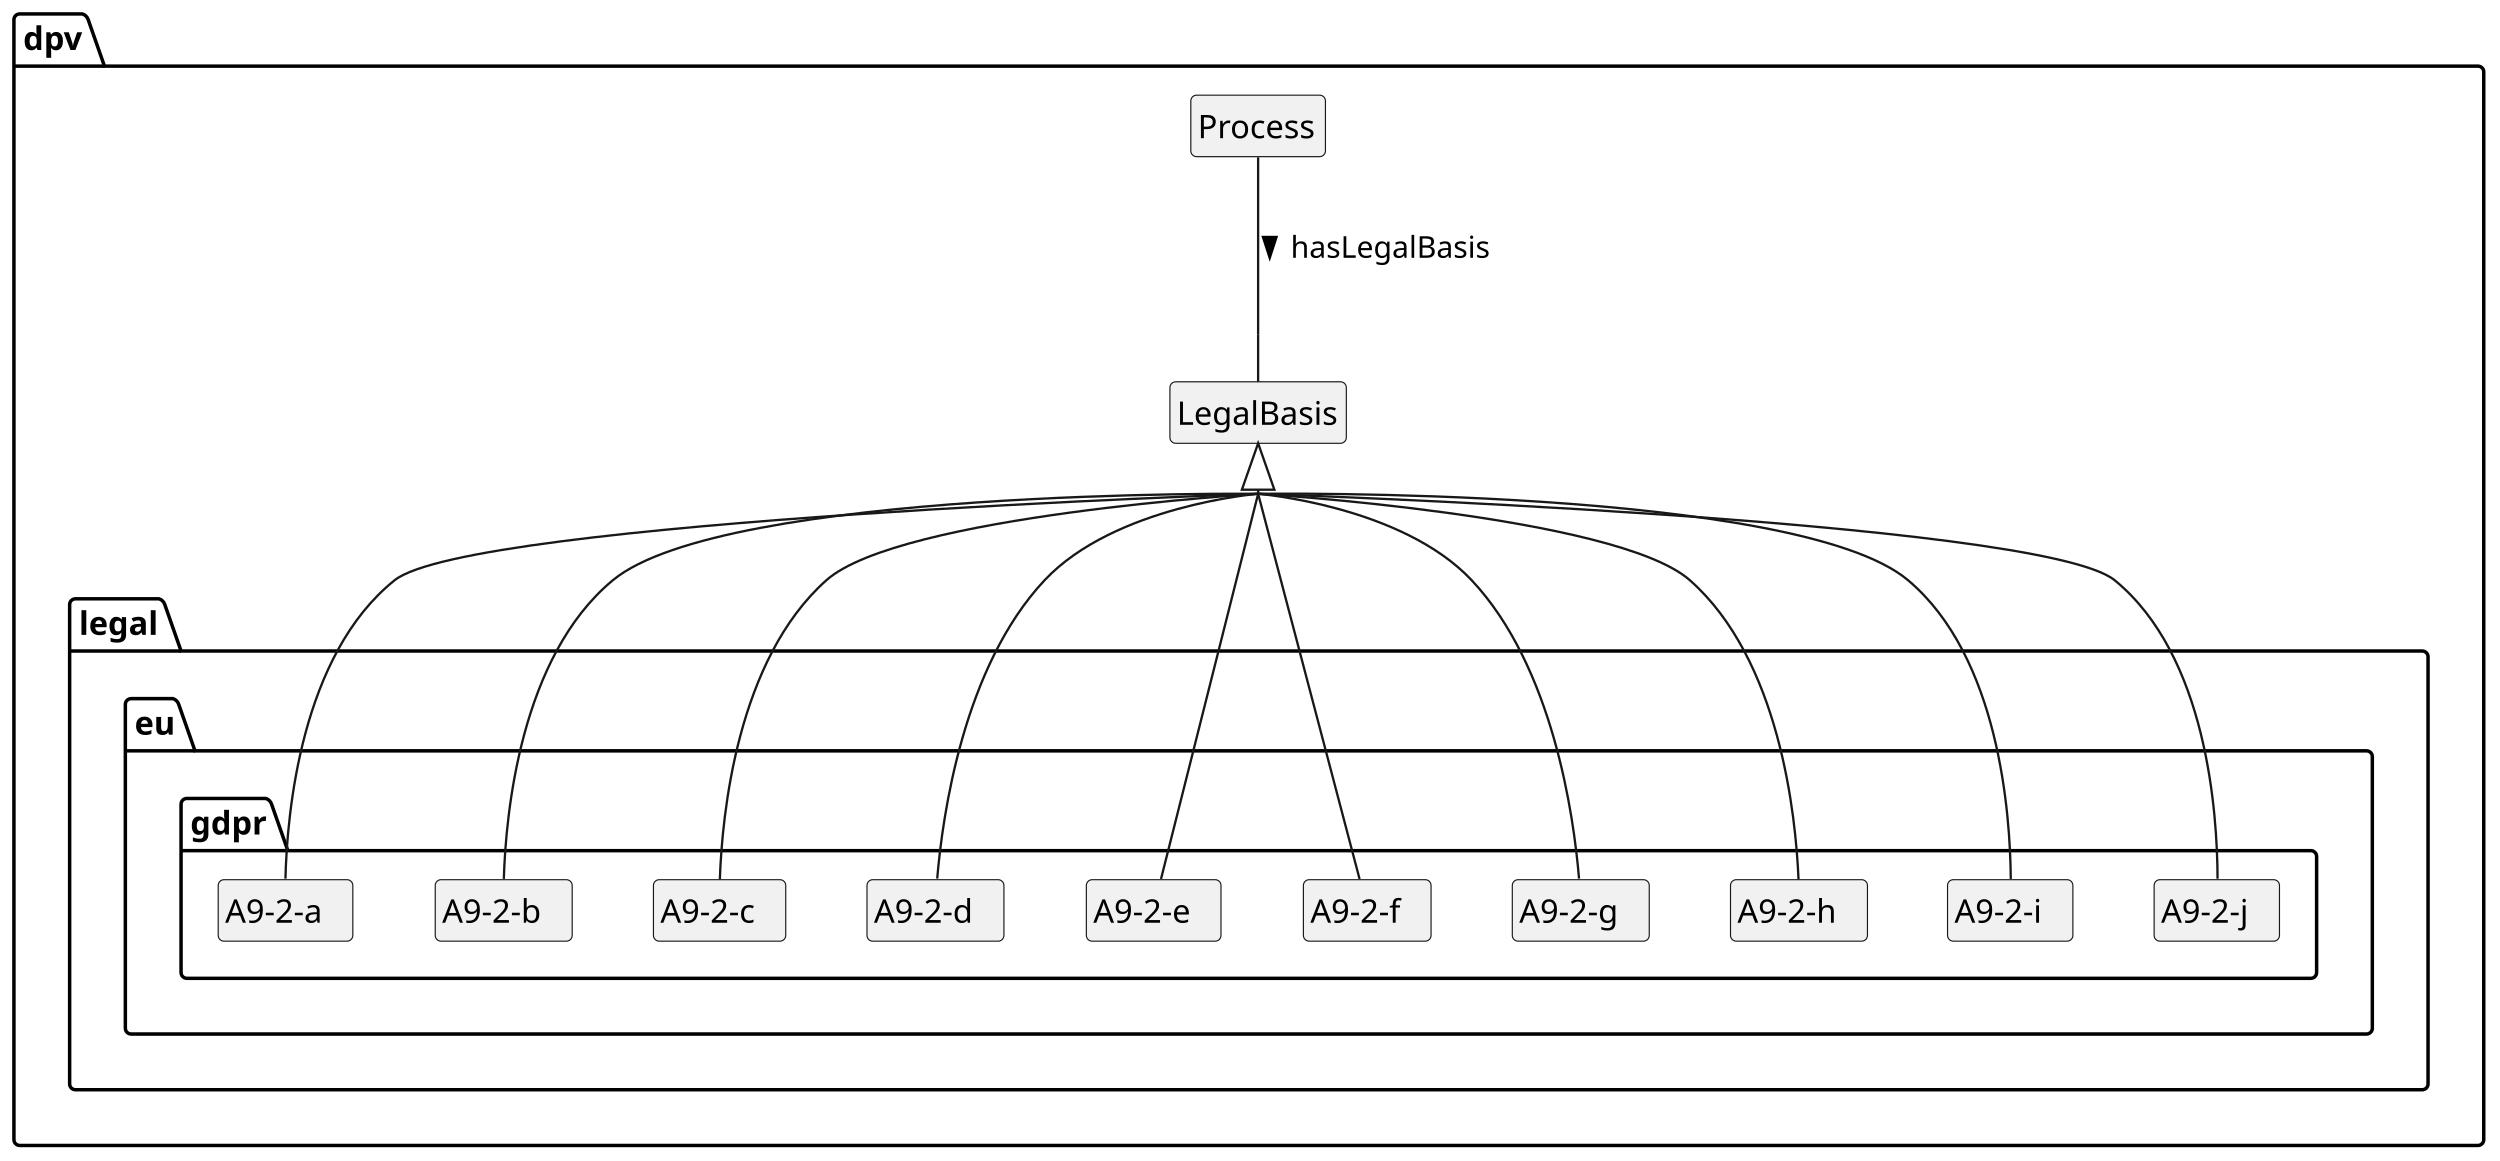
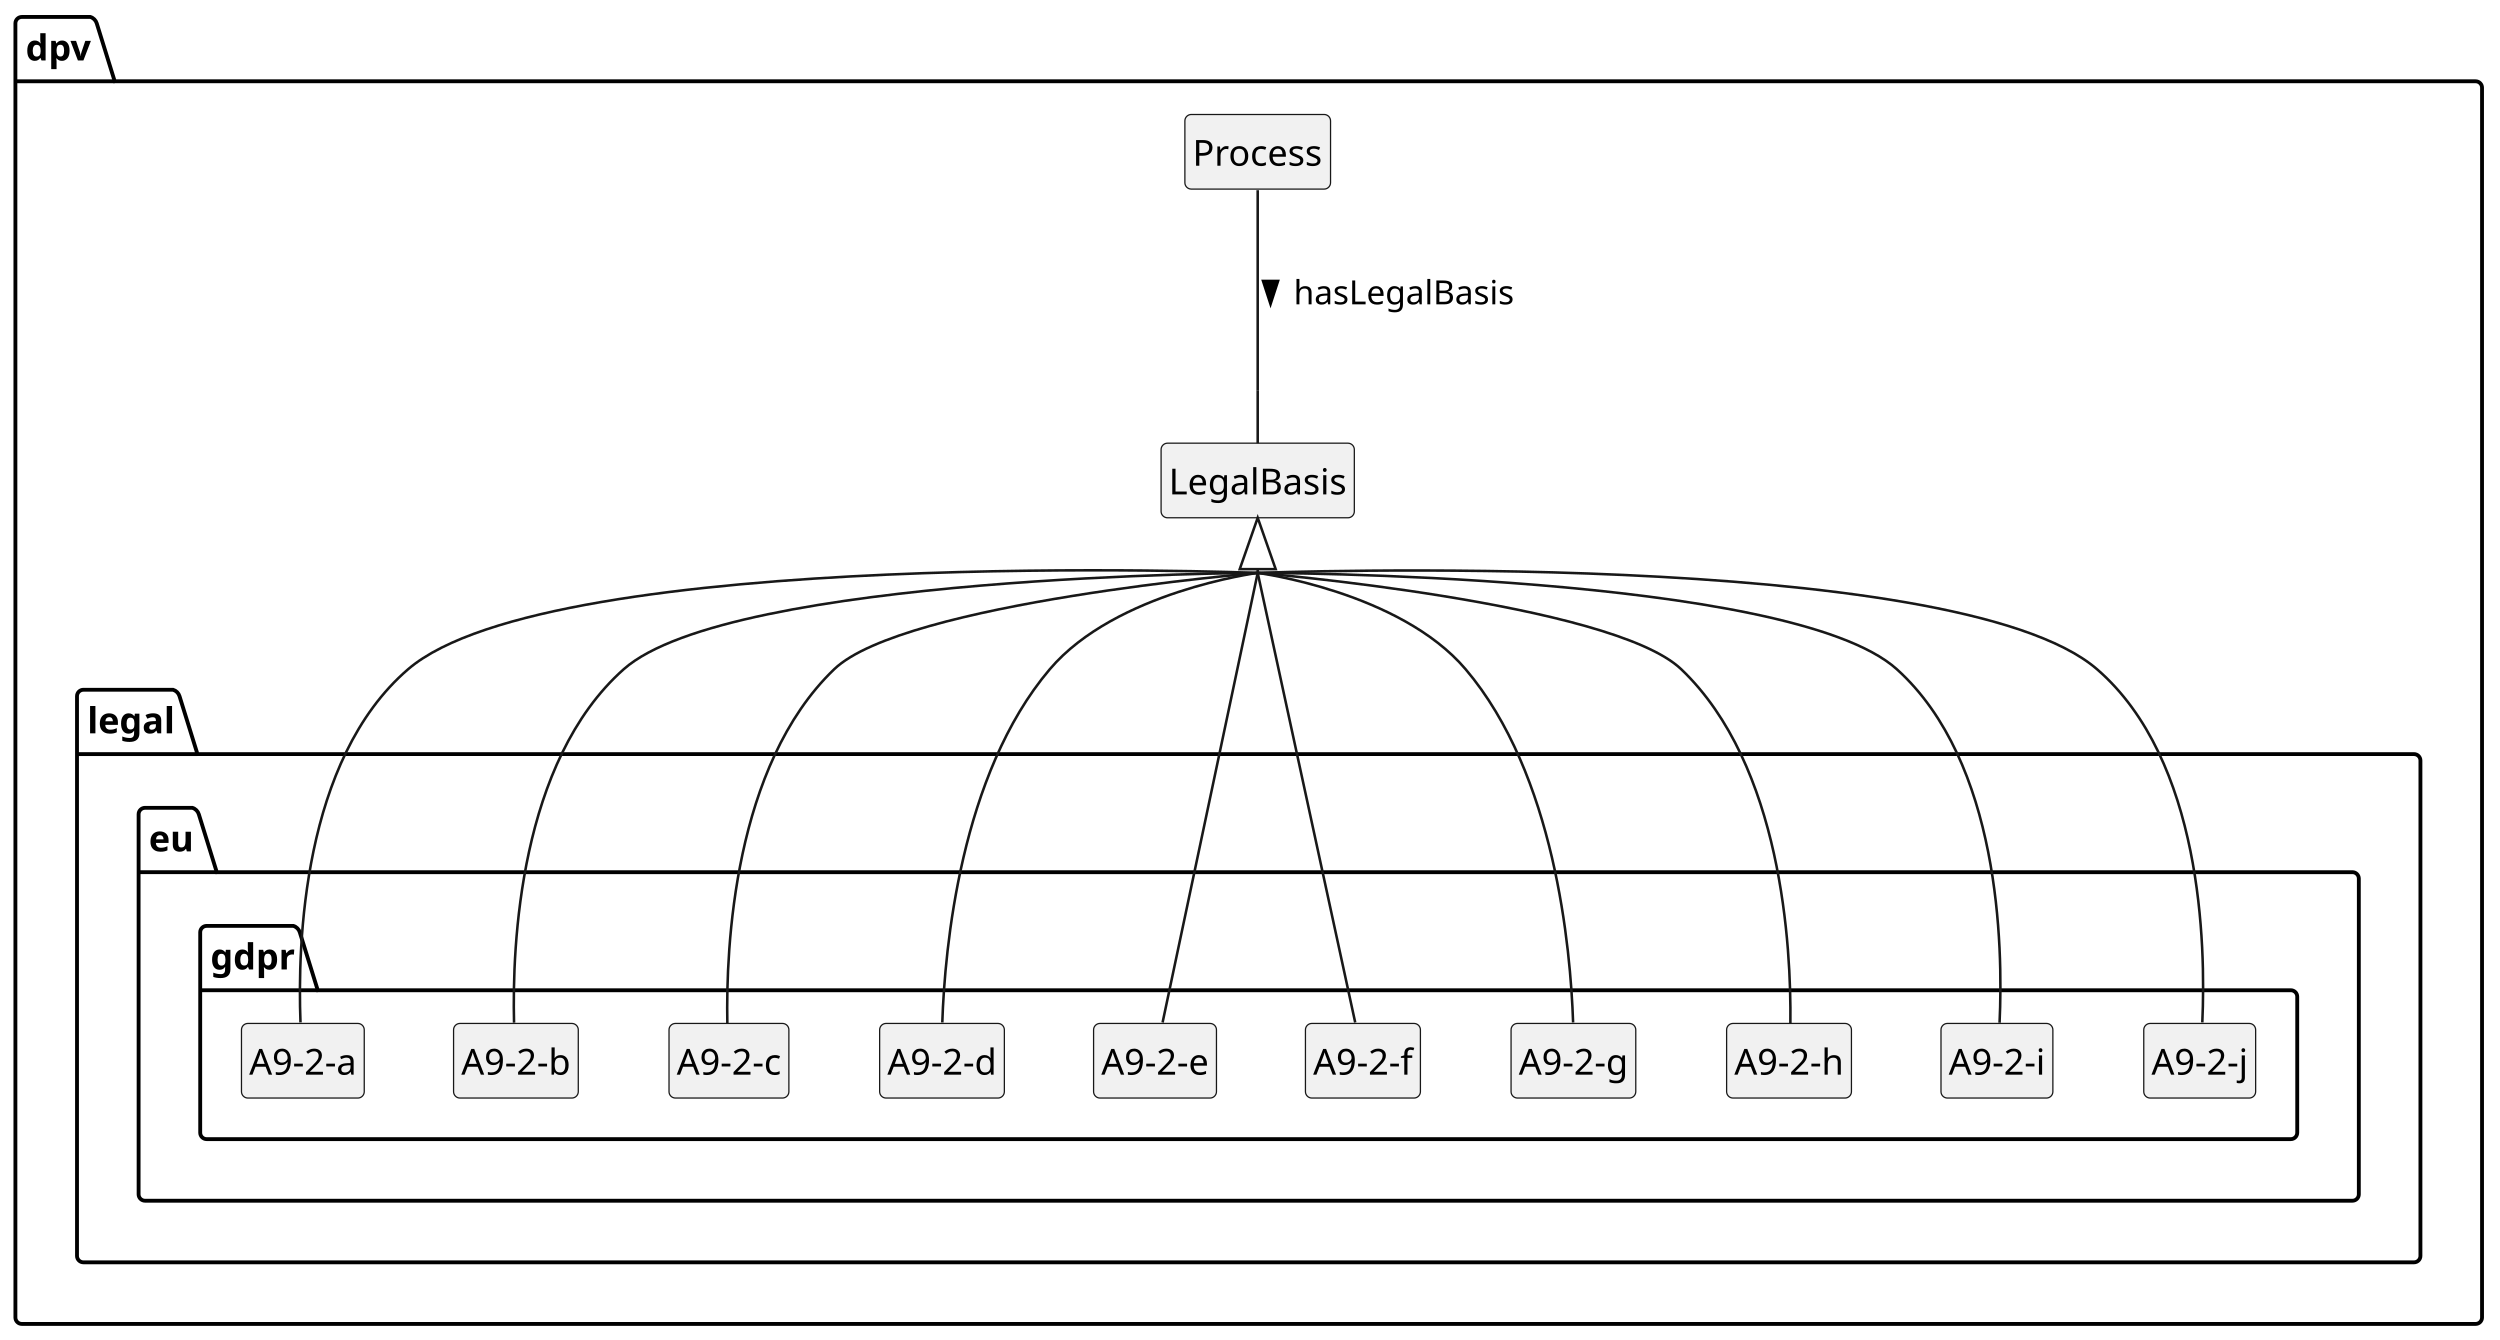
- <svg xmlns="http://www.w3.org/2000/svg" contentStyleType="text/css" height="500px" preserveAspectRatio="none" style="width:1077px;height:500px;background:#FFFFFF;" version="1.1" viewBox="0 0 1077 500" width="1077px" zoomAndPan="magnify">
+ <svg xmlns="http://www.w3.org/2000/svg" contentStyleType="text/css" data-diagram-type="CLASS" height="522px" preserveAspectRatio="none" style="width:974px;height:522px;background:#FFFFFF;" version="1.1" viewBox="0 0 974 522" width="974px" zoomAndPan="magnify">
  <defs />
  <g>
-     <g id="cluster_dpv">
-       <path d="M8.5,6 L35.5,6 A3.75,3.75 0 0 1 38,8.5 L45,28.488 L1067.5,28.488 A2.5,2.5 0 0 1 1070,30.988 L1070,490.96 A2.5,2.5 0 0 1 1067.5,493.46 L8.5,493.46 A2.5,2.5 0 0 1 6,490.96 L6,8.5 A2.5,2.5 0 0 1 8.5,6 " fill="none" style="stroke:#000000;stroke-width:1.5;" />
-       <line style="stroke:#000000;stroke-width:1.5;" x1="6" x2="45" y1="28.488" y2="28.488" />
-       <text fill="#000000" font-family="sans-serif" font-size="14" font-weight="bold" lengthAdjust="spacing" textLength="26" x="10" y="21.535">dpv</text>
+     <g class="cluster" data-entity="dpv" data-source-line="4" data-uid="ent0002" id="cluster_dpv">
+       <path d="M8.5,6.602 L35.19,6.602 A3.75,3.75 0 0 1 37.69,9.102 L44.69,31.67 L964.5,31.67 A2.5,2.5 0 0 1 967,34.17 L967,513.302 A2.5,2.5 0 0 1 964.5,515.802 L8.5,515.802 A2.5,2.5 0 0 1 6,513.302 L6,9.102 A2.5,2.5 0 0 1 8.5,6.602" fill="none" style="stroke:#000000;stroke-width:1.5;" />
+       <line style="stroke:#000000;stroke-width:1.5;" x1="6" x2="44.69" y1="31.67" y2="31.67" />
+       <text fill="#000000" font-family="sans-serif" font-size="14" font-weight="bold" lengthAdjust="spacing" textLength="25.69" x="10" y="23.568">dpv</text>
    </g>
-     <g id="cluster_legal">
-       <path d="M32.5,257.97 L68.5,257.97 A3.75,3.75 0 0 1 71,260.47 L78,280.458 L1043.5,280.458 A2.5,2.5 0 0 1 1046,282.958 L1046,466.96 A2.5,2.5 0 0 1 1043.5,469.46 L32.5,469.46 A2.5,2.5 0 0 1 30,466.96 L30,260.47 A2.5,2.5 0 0 1 32.5,257.97 " fill="none" style="stroke:#000000;stroke-width:1.5;" />
-       <line style="stroke:#000000;stroke-width:1.5;" x1="30" x2="78" y1="280.458" y2="280.458" />
-       <text fill="#000000" font-family="sans-serif" font-size="14" font-weight="bold" lengthAdjust="spacing" textLength="35" x="34" y="273.505">legal</text>
+     <g class="cluster" data-entity="legal" data-source-line="9" data-uid="ent0007" id="cluster_legal">
+       <path d="M32.5,268.732 L67.436,268.732 A3.75,3.75 0 0 1 69.936,271.232 L76.936,293.8 L940.5,293.8 A2.5,2.5 0 0 1 943,296.3 L943,489.302 A2.5,2.5 0 0 1 940.5,491.802 L32.5,491.802 A2.5,2.5 0 0 1 30,489.302 L30,271.232 A2.5,2.5 0 0 1 32.5,268.732" fill="none" style="stroke:#000000;stroke-width:1.5;" />
+       <line style="stroke:#000000;stroke-width:1.5;" x1="30" x2="76.936" y1="293.8" y2="293.8" />
+       <text fill="#000000" font-family="sans-serif" font-size="14" font-weight="bold" lengthAdjust="spacing" textLength="33.936" x="34" y="285.698">legal</text>
    </g>
-     <g id="cluster_eu">
-       <path d="M56.5,300.97 L74.5,300.97 A3.75,3.75 0 0 1 77,303.47 L84,323.458 L1019.5,323.458 A2.5,2.5 0 0 1 1022,325.958 L1022,442.96 A2.5,2.5 0 0 1 1019.5,445.46 L56.5,445.46 A2.5,2.5 0 0 1 54,442.96 L54,303.47 A2.5,2.5 0 0 1 56.5,300.97 " fill="none" style="stroke:#000000;stroke-width:1.5;" />
-       <line style="stroke:#000000;stroke-width:1.5;" x1="54" x2="84" y1="323.458" y2="323.458" />
-       <text fill="#000000" font-family="sans-serif" font-size="14" font-weight="bold" lengthAdjust="spacing" textLength="17" x="58" y="316.505">eu</text>
+     <g class="cluster" data-entity="eu" data-source-line="9" data-uid="ent0008" id="cluster_eu">
+       <path d="M56.5,314.732 L74.958,314.732 A3.75,3.75 0 0 1 77.458,317.232 L84.458,339.8 L916.5,339.8 A2.5,2.5 0 0 1 919,342.3 L919,465.302 A2.5,2.5 0 0 1 916.5,467.802 L56.5,467.802 A2.5,2.5 0 0 1 54,465.302 L54,317.232 A2.5,2.5 0 0 1 56.5,314.732" fill="none" style="stroke:#000000;stroke-width:1.5;" />
+       <line style="stroke:#000000;stroke-width:1.5;" x1="54" x2="84.458" y1="339.8" y2="339.8" />
+       <text fill="#000000" font-family="sans-serif" font-size="14" font-weight="bold" lengthAdjust="spacing" textLength="17.458" x="58" y="331.698">eu</text>
    </g>
-     <g id="cluster_gdpr">
-       <path d="M80.5,343.97 L114.5,343.97 A3.75,3.75 0 0 1 117,346.47 L124,366.458 L995.5,366.458 A2.5,2.5 0 0 1 998,368.958 L998,418.96 A2.5,2.5 0 0 1 995.5,421.46 L80.5,421.46 A2.5,2.5 0 0 1 78,418.96 L78,346.47 A2.5,2.5 0 0 1 80.5,343.97 " fill="none" style="stroke:#000000;stroke-width:1.5;" />
-       <line style="stroke:#000000;stroke-width:1.5;" x1="78" x2="124" y1="366.458" y2="366.458" />
-       <text fill="#000000" font-family="sans-serif" font-size="14" font-weight="bold" lengthAdjust="spacing" textLength="33" x="82" y="359.505">gdpr</text>
+     <g class="cluster" data-entity="gdpr" data-source-line="8" data-uid="ent0005" id="cluster_gdpr">
+       <path d="M80.5,360.732 L114.302,360.732 A3.75,3.75 0 0 1 116.802,363.232 L123.802,385.8 L892.5,385.8 A2.5,2.5 0 0 1 895,388.3 L895,441.302 A2.5,2.5 0 0 1 892.5,443.802 L80.5,443.802 A2.5,2.5 0 0 1 78,441.302 L78,363.232 A2.5,2.5 0 0 1 80.5,360.732" fill="none" style="stroke:#000000;stroke-width:1.5;" />
+       <line style="stroke:#000000;stroke-width:1.5;" x1="78" x2="123.802" y1="385.8" y2="385.8" />
+       <text fill="#000000" font-family="sans-serif" font-size="14" font-weight="bold" lengthAdjust="spacing" textLength="32.802" x="82" y="377.698">gdpr</text>
    </g>
-     <g id="elem_Process">
-       <rect codeLine="5" fill="#F1F1F1" height="26.488" id="Process" rx="2.5" ry="2.5" style="stroke:#181818;stroke-width:0.5;" width="58" x="513" y="41" />
-       <text fill="#000000" font-family="sans-serif" font-size="14" lengthAdjust="spacing" textLength="52" x="516" y="59.535">Process</text>
+     <g class="entity" data-entity="Process" data-source-line="5" data-uid="ent0003" id="entity_Process">
+       <rect fill="#F1F1F1" height="29.068" rx="2.5" ry="2.5" style="stroke:#181818;stroke-width:0.5;" width="56.75" x="461.63" y="44.602" />
+       <text fill="#000000" font-family="sans-serif" font-size="14" lengthAdjust="spacing" textLength="50.75" x="464.63" y="64.568">Process</text>
    </g>
-     <g id="elem_LegalBasis">
-       <rect codeLine="6" fill="#F1F1F1" height="26.488" id="LegalBasis" rx="2.5" ry="2.5" style="stroke:#181818;stroke-width:0.5;" width="76" x="504" y="164.48" />
-       <text fill="#000000" font-family="sans-serif" font-size="14" lengthAdjust="spacing" textLength="70" x="507" y="183.015">LegalBasis</text>
+     <g class="entity" data-entity="LegalBasis" data-source-line="6" data-uid="ent0004" id="entity_LegalBasis">
+       <rect fill="#F1F1F1" height="29.068" rx="2.5" ry="2.5" style="stroke:#181818;stroke-width:0.5;" width="75.286" x="452.36" y="172.662" />
+       <text fill="#000000" font-family="sans-serif" font-size="14" lengthAdjust="spacing" textLength="69.286" x="455.36" y="192.628">LegalBasis</text>
    </g>
-     <polygon fill="none" points="542,190.968,549,210.968,535,210.968" style="stroke:#181818;stroke-width:1.0;" />
-     <line style="stroke:#181818;stroke-width:1.0;" x1="542" x2="542" y1="210.968" y2="212.73" />
-     <line style="stroke:#181818;stroke-width:1.0;" x1="542" x2="542" y1="164.48" y2="143.99" />
-     <g id="elem_A9_2_a">
-       <rect codeLine="9" fill="#F1F1F1" height="26.488" id="A9_2_a" rx="2.5" ry="2.5" style="stroke:#181818;stroke-width:0.5;" width="58" x="94" y="378.97" />
-       <text fill="#000000" font-family="sans-serif" font-size="14" lengthAdjust="spacing" textLength="52" x="97" y="397.505">A9-2-a</text>
+     <polygon fill="none" points="490.002,201.73,497,221.731,483,221.729" style="stroke:#181818;stroke-width:1;" />
+     <line style="stroke:#181818;stroke-width:1;" x1="490" x2="490" y1="221.73" y2="223.202" />
+     <line style="stroke:#181818;stroke-width:1;" x1="490.002" x2="490" y1="172.662" y2="152.262" />
+     <g class="entity" data-entity="A9_2_a" data-source-line="9" data-uid="ent0006" id="entity_A9_2_a">
+       <rect fill="#F1F1F1" height="29.068" rx="2.5" ry="2.5" style="stroke:#181818;stroke-width:0.5;" width="47.832" x="94.08" y="398.732" />
+       <text fill="#000000" font-family="sans-serif" font-size="14" lengthAdjust="spacing" textLength="41.832" x="97.08" y="418.698">A9-2-a</text>
    </g>
-     <g id="elem_A9_2_b">
-       <rect codeLine="10" fill="#F1F1F1" height="26.488" id="A9_2_b" rx="2.5" ry="2.5" style="stroke:#181818;stroke-width:0.5;" width="59" x="187.5" y="378.97" />
-       <text fill="#000000" font-family="sans-serif" font-size="14" lengthAdjust="spacing" textLength="53" x="190.5" y="397.505">A9-2-b</text>
+     <g class="entity" data-entity="A9_2_b" data-source-line="10" data-uid="ent0009" id="entity_A9_2_b">
+       <rect fill="#F1F1F1" height="29.068" rx="2.5" ry="2.5" style="stroke:#181818;stroke-width:0.5;" width="48.588" x="176.71" y="398.732" />
+       <text fill="#000000" font-family="sans-serif" font-size="14" lengthAdjust="spacing" textLength="42.588" x="179.71" y="418.698">A9-2-b</text>
    </g>
-     <g id="elem_A9_2_c">
-       <rect codeLine="11" fill="#F1F1F1" height="26.488" id="A9_2_c" rx="2.5" ry="2.5" style="stroke:#181818;stroke-width:0.5;" width="57" x="281.5" y="378.97" />
-       <text fill="#000000" font-family="sans-serif" font-size="14" lengthAdjust="spacing" textLength="51" x="284.5" y="397.505">A9-2-c</text>
+     <g class="entity" data-entity="A9_2_c" data-source-line="11" data-uid="ent0010" id="entity_A9_2_c">
+       <rect fill="#F1F1F1" height="29.068" rx="2.5" ry="2.5" style="stroke:#181818;stroke-width:0.5;" width="46.698" x="260.65" y="398.732" />
+       <text fill="#000000" font-family="sans-serif" font-size="14" lengthAdjust="spacing" textLength="40.698" x="263.65" y="418.698">A9-2-c</text>
    </g>
-     <g id="elem_A9_2_d">
-       <rect codeLine="12" fill="#F1F1F1" height="26.488" id="A9_2_d" rx="2.5" ry="2.5" style="stroke:#181818;stroke-width:0.5;" width="59" x="373.5" y="378.97" />
-       <text fill="#000000" font-family="sans-serif" font-size="14" lengthAdjust="spacing" textLength="53" x="376.5" y="397.505">A9-2-d</text>
+     <g class="entity" data-entity="A9_2_d" data-source-line="12" data-uid="ent0011" id="entity_A9_2_d">
+       <rect fill="#F1F1F1" height="29.068" rx="2.5" ry="2.5" style="stroke:#181818;stroke-width:0.5;" width="48.588" x="342.71" y="398.732" />
+       <text fill="#000000" font-family="sans-serif" font-size="14" lengthAdjust="spacing" textLength="42.588" x="345.71" y="418.698">A9-2-d</text>
    </g>
-     <g id="elem_A9_2_e">
-       <rect codeLine="13" fill="#F1F1F1" height="26.488" id="A9_2_e" rx="2.5" ry="2.5" style="stroke:#181818;stroke-width:0.5;" width="58" x="468" y="378.97" />
-       <text fill="#000000" font-family="sans-serif" font-size="14" lengthAdjust="spacing" textLength="52" x="471" y="397.505">A9-2-e</text>
+     <g class="entity" data-entity="A9_2_e" data-source-line="13" data-uid="ent0012" id="entity_A9_2_e">
+       <rect fill="#F1F1F1" height="29.068" rx="2.5" ry="2.5" style="stroke:#181818;stroke-width:0.5;" width="47.874" x="426.06" y="398.732" />
+       <text fill="#000000" font-family="sans-serif" font-size="14" lengthAdjust="spacing" textLength="41.874" x="429.06" y="418.698">A9-2-e</text>
    </g>
-     <g id="elem_A9_2_f">
-       <rect codeLine="14" fill="#F1F1F1" height="26.488" id="A9_2_f" rx="2.5" ry="2.5" style="stroke:#181818;stroke-width:0.5;" width="55" x="561.5" y="378.97" />
-       <text fill="#000000" font-family="sans-serif" font-size="14" lengthAdjust="spacing" textLength="49" x="564.5" y="397.505">A9-2-f</text>
+     <g class="entity" data-entity="A9_2_f" data-source-line="14" data-uid="ent0013" id="entity_A9_2_f">
+       <rect fill="#F1F1F1" height="29.068" rx="2.5" ry="2.5" style="stroke:#181818;stroke-width:0.5;" width="44.794" x="508.6" y="398.732" />
+       <text fill="#000000" font-family="sans-serif" font-size="14" lengthAdjust="spacing" textLength="38.794" x="511.6" y="418.698">A9-2-f</text>
    </g>
-     <g id="elem_A9_2_g">
-       <rect codeLine="15" fill="#F1F1F1" height="26.488" id="A9_2_g" rx="2.5" ry="2.5" style="stroke:#181818;stroke-width:0.5;" width="59" x="651.5" y="378.97" />
-       <text fill="#000000" font-family="sans-serif" font-size="14" lengthAdjust="spacing" textLength="53" x="654.5" y="397.505">A9-2-g</text>
+     <g class="entity" data-entity="A9_2_g" data-source-line="15" data-uid="ent0014" id="entity_A9_2_g">
+       <rect fill="#F1F1F1" height="29.068" rx="2.5" ry="2.5" style="stroke:#181818;stroke-width:0.5;" width="48.588" x="588.71" y="398.732" />
+       <text fill="#000000" font-family="sans-serif" font-size="14" lengthAdjust="spacing" textLength="42.588" x="591.71" y="418.698">A9-2-g</text>
    </g>
-     <g id="elem_A9_2_h">
-       <rect codeLine="16" fill="#F1F1F1" height="26.488" id="A9_2_h" rx="2.5" ry="2.5" style="stroke:#181818;stroke-width:0.5;" width="59" x="745.5" y="378.97" />
-       <text fill="#000000" font-family="sans-serif" font-size="14" lengthAdjust="spacing" textLength="53" x="748.5" y="397.505">A9-2-h</text>
+     <g class="entity" data-entity="A9_2_h" data-source-line="16" data-uid="ent0015" id="entity_A9_2_h">
+       <rect fill="#F1F1F1" height="29.068" rx="2.5" ry="2.5" style="stroke:#181818;stroke-width:0.5;" width="48.63" x="672.69" y="398.732" />
+       <text fill="#000000" font-family="sans-serif" font-size="14" lengthAdjust="spacing" textLength="42.63" x="675.69" y="418.698">A9-2-h</text>
    </g>
-     <g id="elem_A9_2_i">
-       <rect codeLine="17" fill="#F1F1F1" height="26.488" id="A9_2_i" rx="2.5" ry="2.5" style="stroke:#181818;stroke-width:0.5;" width="54" x="839" y="378.97" />
-       <text fill="#000000" font-family="sans-serif" font-size="14" lengthAdjust="spacing" textLength="48" x="842" y="397.505">A9-2-i</text>
+     <g class="entity" data-entity="A9_2_i" data-source-line="17" data-uid="ent0016" id="entity_A9_2_i">
+       <rect fill="#F1F1F1" height="29.068" rx="2.5" ry="2.5" style="stroke:#181818;stroke-width:0.5;" width="43.59" x="756.21" y="398.732" />
+       <text fill="#000000" font-family="sans-serif" font-size="14" lengthAdjust="spacing" textLength="37.59" x="759.21" y="418.698">A9-2-i</text>
    </g>
-     <g id="elem_A9_2_j">
-       <rect codeLine="18" fill="#F1F1F1" height="26.488" id="A9_2_j" rx="2.5" ry="2.5" style="stroke:#181818;stroke-width:0.5;" width="54" x="928" y="378.97" />
-       <text fill="#000000" font-family="sans-serif" font-size="14" lengthAdjust="spacing" textLength="48" x="931" y="397.505">A9-2-j</text>
+     <g class="entity" data-entity="A9_2_j" data-source-line="18" data-uid="ent0017" id="entity_A9_2_j">
+       <rect fill="#F1F1F1" height="29.068" rx="2.5" ry="2.5" style="stroke:#181818;stroke-width:0.5;" width="43.59" x="835.21" y="398.732" />
+       <text fill="#000000" font-family="sans-serif" font-size="14" lengthAdjust="spacing" textLength="37.59" x="838.21" y="418.698">A9-2-j</text>
    </g>
-     <g id="link_Process_LegalBasis">
-       <path codeLine="21" d="M542,67.78 C542,85.61 542,118.88 542,143.99 " fill="none" id="Process-LegalBasis" style="stroke:#181818;stroke-width:1.0;" />
-       <polygon fill="#000000" points="547,111.135,549.939,102.09,544.061,102.09,547,111.135" style="stroke:#000000;stroke-width:1.0;" />
-       <text fill="#000000" font-family="sans-serif" font-size="13" lengthAdjust="spacing" textLength="87" x="556" y="111.048">hasLegalBasis</text>
+     <g class="link" data-entity-1="Process" data-entity-2="LegalBasis" data-source-line="21" data-uid="lnk18" id="link_Process_LegalBasis">
+       <path codeLine="21" d="M490,74.102 C490,92.822 490,126.652 490,152.262" fill="none" id="Process-LegalBasis" style="stroke:#181818;stroke-width:1;" />
+       <polygon fill="#000000" points="495,118.515,497.939,109.47,492.061,109.47,495,118.515" style="stroke:#000000;stroke-width:1;" />
+       <text fill="#000000" font-family="sans-serif" font-size="13" lengthAdjust="spacing" textLength="85.891" x="504" y="118.559">hasLegalBasis</text>
    </g>
-     <g id="link_LegalBasis_A9_2_a">
-       <path codeLine="23" d="M542,212.73 C542,212.73 202.44,224.02 170,249.97 C129.64,282.26 123.65,350.31 122.97,378.53 " fill="none" id="LegalBasis-backto-A9_2_a" style="stroke:#181818;stroke-width:1.0;" />
+     <g class="link" data-entity-1="LegalBasis" data-entity-2="A9_2_a" data-source-line="23" data-uid="lnk19" id="link_LegalBasis_A9_2_a">
+       <path codeLine="23" d="M490,223.202 C490,223.202 215.15,212.492 159,260.732 C117.86,296.072 115.91,368.042 117.07,398.332" fill="none" id="LegalBasis-backto-A9_2_a" style="stroke:#181818;stroke-width:1;" />
    </g>
-     <g id="link_LegalBasis_A9_2_b">
-       <path codeLine="24" d="M542,212.73 C542,212.73 312.02,210.23 264,249.97 C224.18,282.93 217.89,350.6 217.05,378.63 " fill="none" id="LegalBasis-backto-A9_2_b" style="stroke:#181818;stroke-width:1.0;" />
+     <g class="link" data-entity-1="LegalBasis" data-entity-2="A9_2_b" data-source-line="24" data-uid="lnk20" id="link_LegalBasis_A9_2_b">
+       <path codeLine="24" d="M490,223.202 C490,223.202 284.53,223.892 243,260.732 C202.36,296.782 199.52,368.352 200.27,398.442" fill="none" id="LegalBasis-backto-A9_2_b" style="stroke:#181818;stroke-width:1;" />
    </g>
-     <g id="link_LegalBasis_A9_2_c">
-       <path codeLine="25" d="M542,212.73 C542,212.73 387.5,221.96 356,249.97 C317.45,284.24 311.06,351.17 310.11,378.82 " fill="none" id="LegalBasis-backto-A9_2_c" style="stroke:#181818;stroke-width:1.0;" />
+     <g class="link" data-entity-1="LegalBasis" data-entity-2="A9_2_c" data-source-line="25" data-uid="lnk21" id="link_LegalBasis_A9_2_c">
+       <path codeLine="25" d="M490,223.202 C490,223.202 352.12,234.692 325,260.732 C285.88,298.302 282.8,369.032 283.37,398.662" fill="none" id="LegalBasis-backto-A9_2_c" style="stroke:#181818;stroke-width:1;" />
    </g>
-     <g id="link_LegalBasis_A9_2_d">
-       <path codeLine="26" d="M542,212.73 C542,212.73 480.19,217.81 450,249.97 C414.98,287.28 406.02,351.37 403.75,378.5 " fill="none" id="LegalBasis-backto-A9_2_d" style="stroke:#181818;stroke-width:1.0;" />
+     <g class="link" data-entity-1="LegalBasis" data-entity-2="A9_2_d" data-source-line="26" data-uid="lnk22" id="link_LegalBasis_A9_2_d">
+       <path codeLine="26" d="M490,223.202 C490,223.202 434.67,230.482 409,260.732 C374.2,301.742 368.09,369.372 367.12,398.362" fill="none" id="LegalBasis-backto-A9_2_d" style="stroke:#181818;stroke-width:1;" />
    </g>
-     <g id="link_LegalBasis_A9_2_e">
-       <path codeLine="27" d="M542,212.73 C542,212.73 510.41,338.04 500.16,378.66 " fill="none" id="LegalBasis-backto-A9_2_e" style="stroke:#181818;stroke-width:1.0;" />
+     <g class="link" data-entity-1="LegalBasis" data-entity-2="A9_2_e" data-source-line="27" data-uid="lnk23" id="link_LegalBasis_A9_2_e">
+       <path codeLine="27" d="M490,223.202 C490,223.202 462.18,354.702 452.94,398.362" fill="none" id="LegalBasis-backto-A9_2_e" style="stroke:#181818;stroke-width:1;" />
    </g>
-     <g id="link_LegalBasis_A9_2_f">
-       <path codeLine="28" d="M542,212.73 C542,212.73 575,338.04 585.7,378.66 " fill="none" id="LegalBasis-backto-A9_2_f" style="stroke:#181818;stroke-width:1.0;" />
+     <g class="link" data-entity-1="LegalBasis" data-entity-2="A9_2_f" data-source-line="28" data-uid="lnk24" id="link_LegalBasis_A9_2_f">
+       <path codeLine="28" d="M490,223.202 C490,223.202 518.52,354.702 527.99,398.362" fill="none" id="LegalBasis-backto-A9_2_f" style="stroke:#181818;stroke-width:1;" />
    </g>
-     <g id="link_LegalBasis_A9_2_g">
-       <path codeLine="29" d="M542,212.73 C542,212.73 603.81,217.81 634,249.97 C669.02,287.28 677.98,351.37 680.25,378.5 " fill="none" id="LegalBasis-backto-A9_2_g" style="stroke:#181818;stroke-width:1.0;" />
+     <g class="link" data-entity-1="LegalBasis" data-entity-2="A9_2_g" data-source-line="29" data-uid="lnk25" id="link_LegalBasis_A9_2_g">
+       <path codeLine="29" d="M490,223.202 C490,223.202 545.33,230.482 571,260.732 C605.8,301.742 611.91,369.372 612.88,398.362" fill="none" id="LegalBasis-backto-A9_2_g" style="stroke:#181818;stroke-width:1;" />
    </g>
-     <g id="link_LegalBasis_A9_2_h">
-       <path codeLine="30" d="M542,212.73 C542,212.73 696.41,222.06 728,249.97 C766.74,284.19 773.63,351.15 774.8,378.81 " fill="none" id="LegalBasis-backto-A9_2_h" style="stroke:#181818;stroke-width:1.0;" />
+     <g class="link" data-entity-1="LegalBasis" data-entity-2="A9_2_h" data-source-line="30" data-uid="lnk26" id="link_LegalBasis_A9_2_h">
+       <path codeLine="30" d="M490,223.202 C490,223.202 627.8,234.772 655,260.732 C694.3,298.242 697.88,369.002 697.53,398.652" fill="none" id="LegalBasis-backto-A9_2_h" style="stroke:#181818;stroke-width:1;" />
    </g>
-     <g id="link_LegalBasis_A9_2_i">
-       <path codeLine="31" d="M542,212.73 C542,212.73 774.01,209.51 822,249.97 C861.27,283.08 866.04,350.67 866.24,378.65 " fill="none" id="LegalBasis-backto-A9_2_i" style="stroke:#181818;stroke-width:1.0;" />
+     <g class="link" data-entity-1="LegalBasis" data-entity-2="A9_2_i" data-source-line="31" data-uid="lnk27" id="link_LegalBasis_A9_2_i">
+       <path codeLine="31" d="M490,223.202 C490,223.202 697.46,223.242 739,260.732 C779.13,296.952 780.44,368.432 779.03,398.462" fill="none" id="LegalBasis-backto-A9_2_i" style="stroke:#181818;stroke-width:1;" />
    </g>
-     <g id="link_LegalBasis_A9_2_j">
-       <path codeLine="32" d="M542,212.73 C542,212.73 879.08,223.91 911,249.97 C950.79,282.46 955.26,350.39 955.32,378.56 " fill="none" id="LegalBasis-backto-A9_2_j" style="stroke:#181818;stroke-width:1.0;" />
+     <g class="link" data-entity-1="LegalBasis" data-entity-2="A9_2_j" data-source-line="32" data-uid="lnk28" id="link_LegalBasis_A9_2_j">
+       <path codeLine="32" d="M490,223.202 C490,223.202 761.7,212.862 817,260.732 C857.94,296.172 859.4,368.082 858.02,398.342" fill="none" id="LegalBasis-backto-A9_2_j" style="stroke:#181818;stroke-width:1;" />
    </g>
  </g>
</svg>
